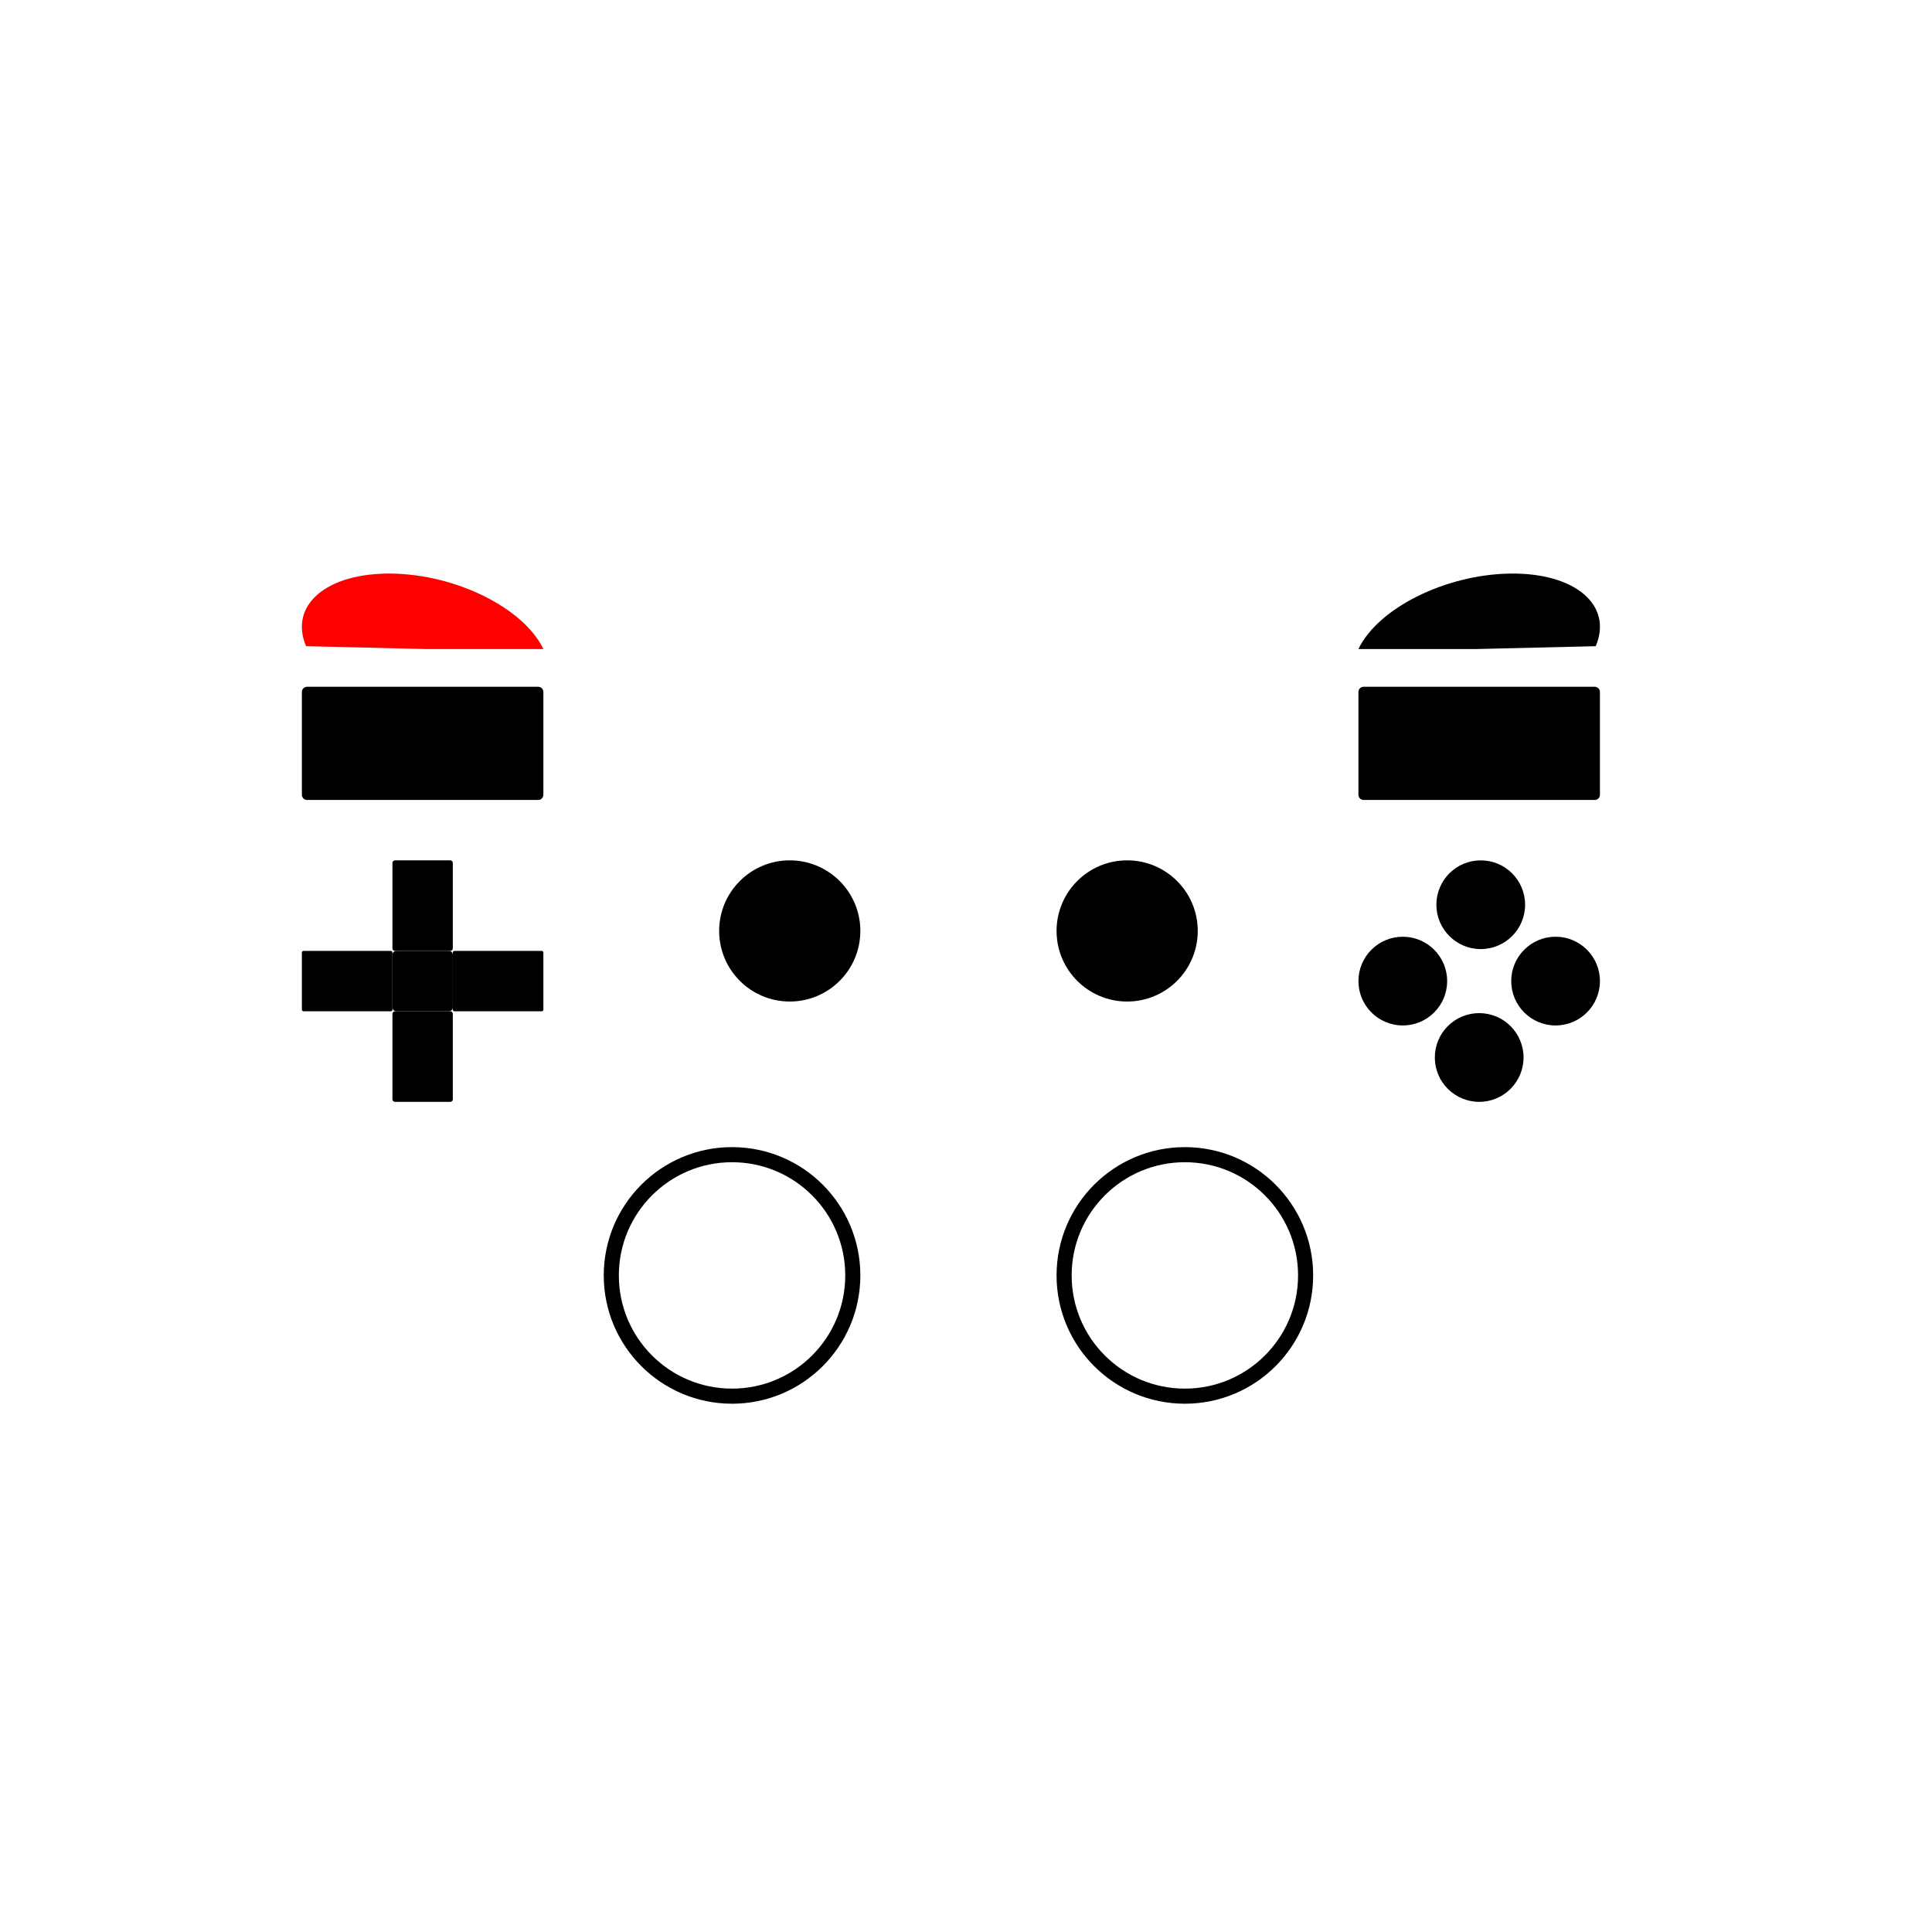
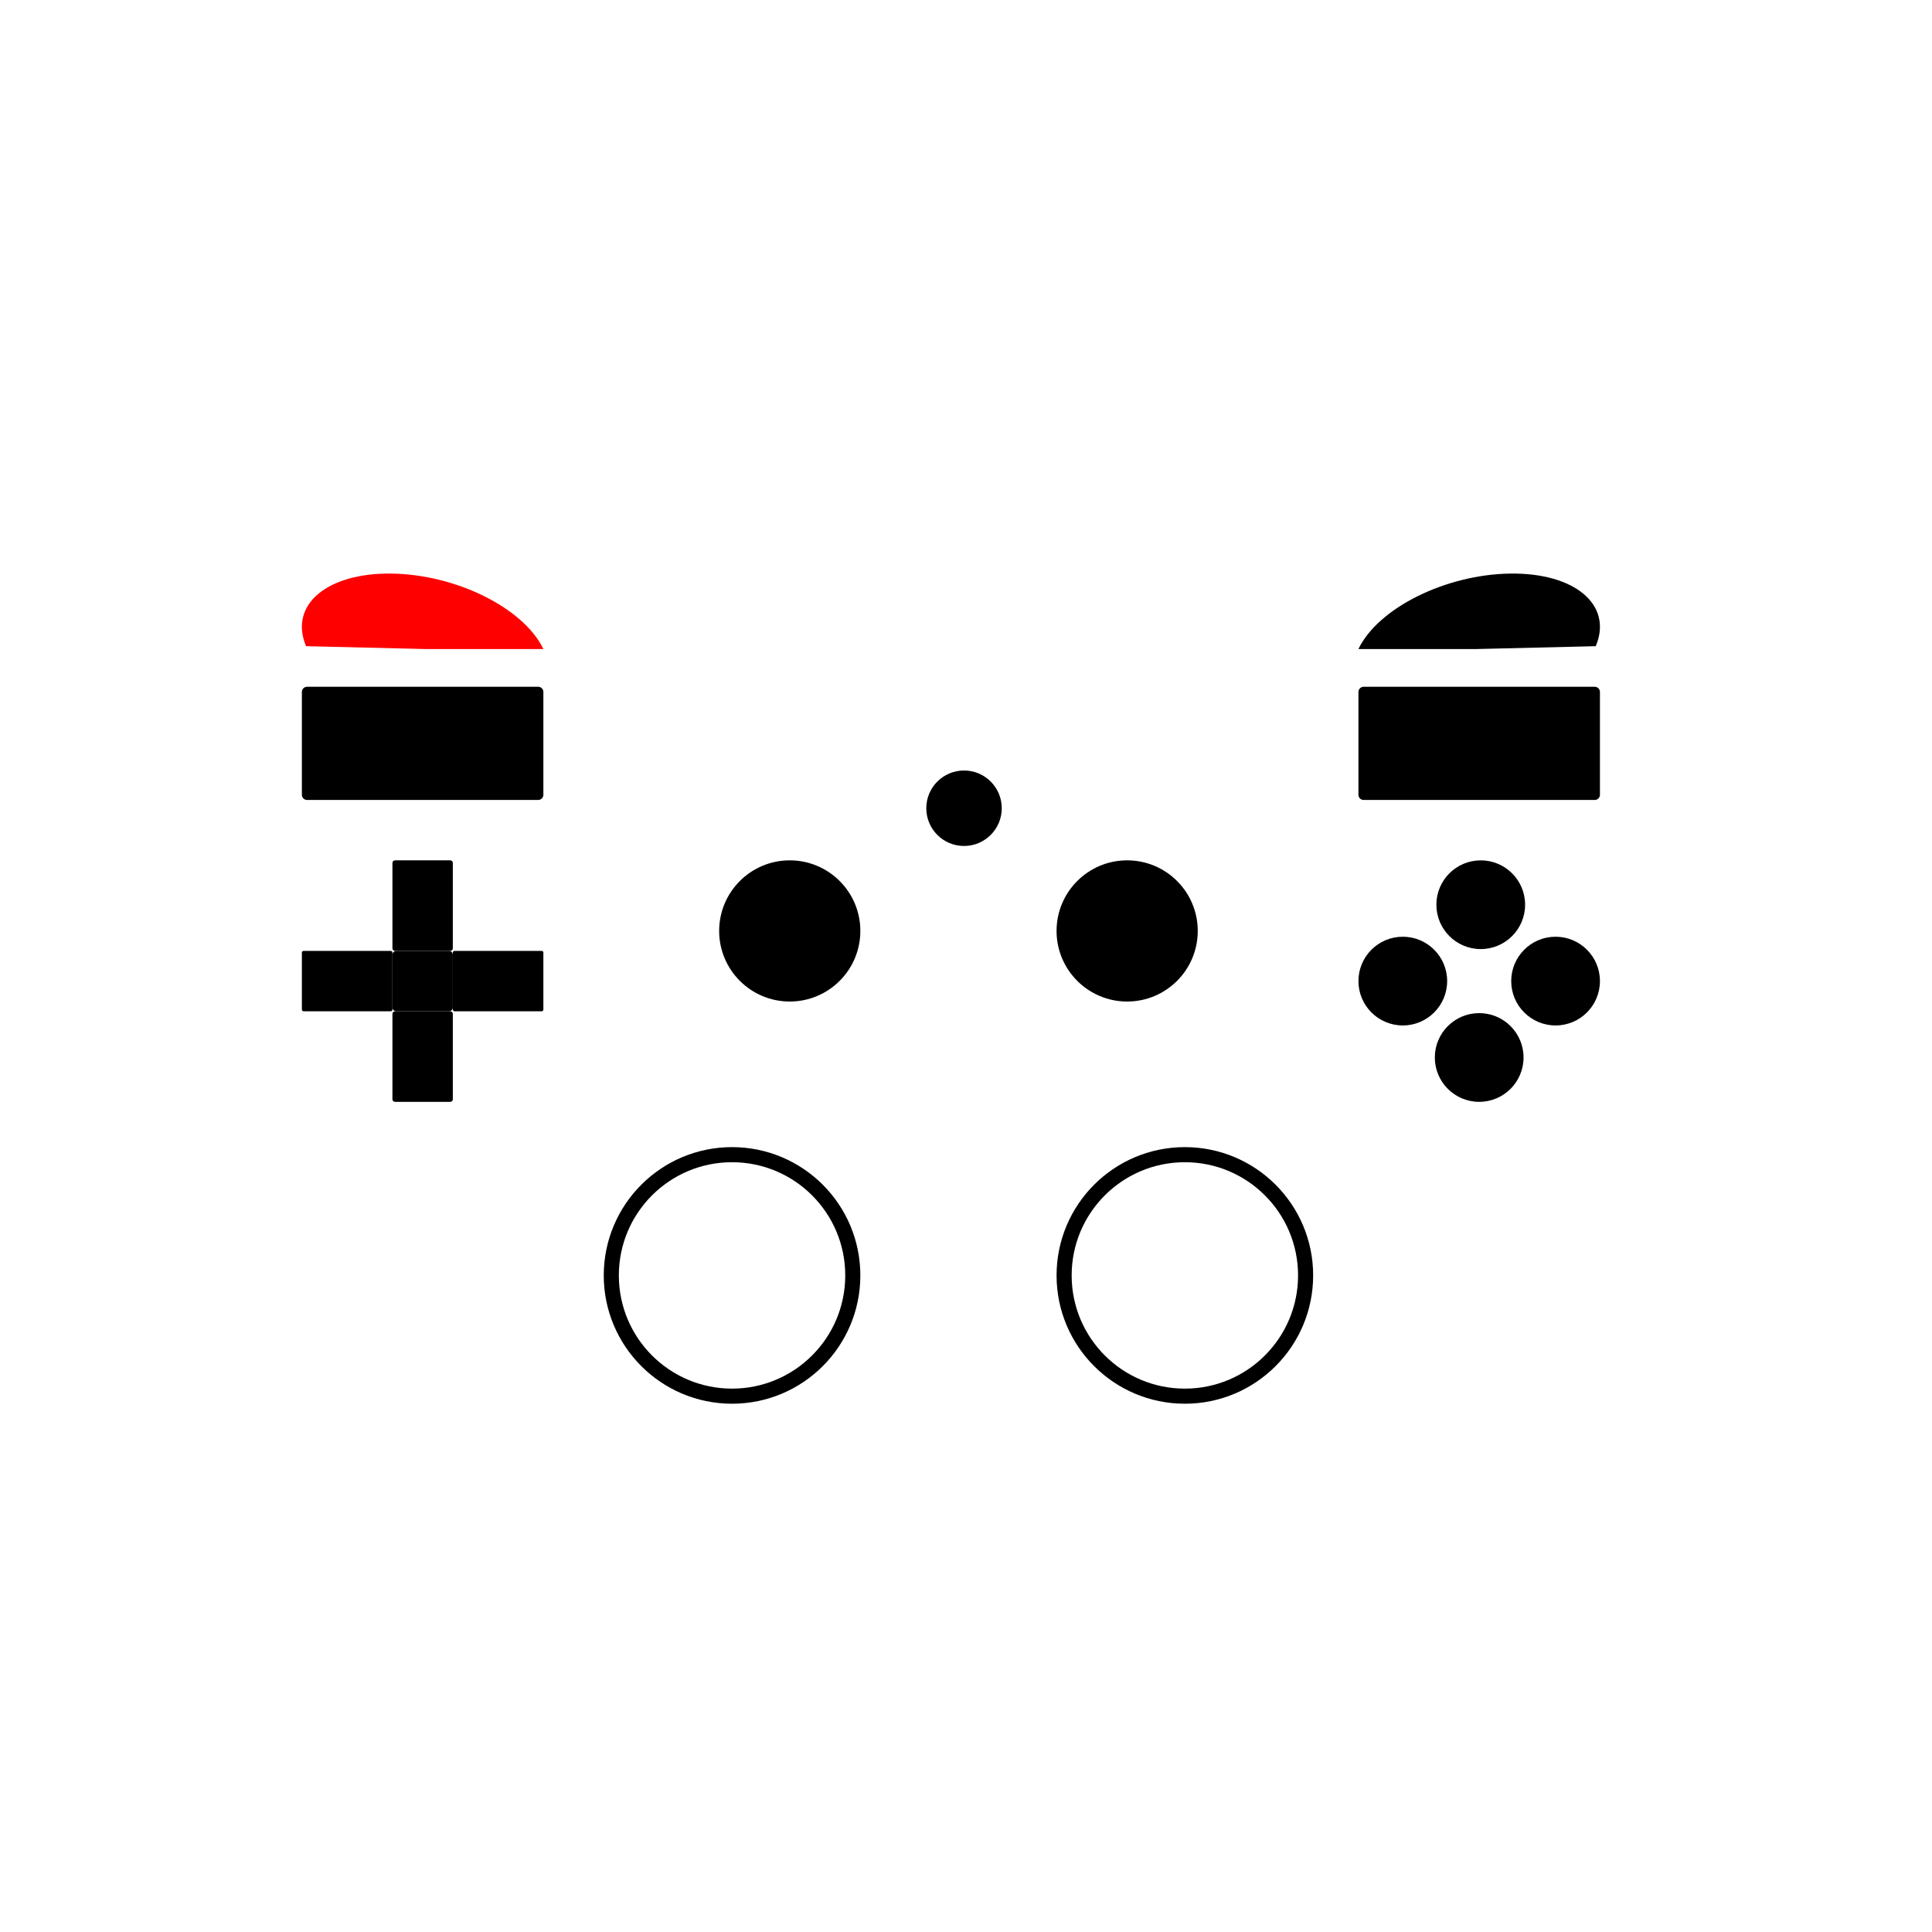
<svg xmlns="http://www.w3.org/2000/svg" xmlns:ns1="http://www.openswatchbook.org/uri/2009/osb" width="128mm" height="128mm" viewBox="0 0 128 128" version="1.1" id="svg8">
  <defs id="defs2">
    <marker style="overflow:visible" id="DistanceEnd" refX="0.0" refY="0.0" orient="auto">
      <g id="g2301" style="stroke:#000000;stroke-opacity:1;fill:#000000;fill-opacity:1">
        <path style="fill:#000000;stroke:#000000;stroke-width:1.15;stroke-linecap:square;stroke-opacity:1;fill-opacity:1" d="M 0,0 L -2,0" id="path2316" />
        <path style="fill:#000000;fill-rule:evenodd;stroke:#000000;stroke-opacity:1;fill-opacity:1" d="M 0,0 L -13,4 L -9,0 -13,-4 L 0,0 z " id="path2312" />
        <path style="fill:#000000;stroke:#000000;stroke-width:1;stroke-linecap:square;stroke-opacity:1;fill-opacity:1" d="M 0,-4 L 0,40" id="path2314" />
      </g>
    </marker>
    <marker orient="auto" refY="0.0" refX="0.0" id="Arrow1Lend" style="overflow:visible;">
      <path id="path983" d="M 0.0,0.0 L 5.0,-5.0 L -12.5,0.0 L 5.0,5.0 L 0.0,0.0 z " style="fill-rule:evenodd;stroke:#000000;stroke-width:1pt;stroke-opacity:1;fill:#000000;fill-opacity:1" transform="scale(0.8) rotate(180) translate(12.5,0)" />
    </marker>
    <linearGradient id="linearGradient948" ns1:paint="solid">
      <stop style="stop-color:#000000;stop-opacity:1;" offset="0" id="stop946" />
    </linearGradient>
  </defs>
  <g id="layer1" transform="translate(0,-169)">
    <g id="g971" transform="translate(0,0.6347218)">
      <ellipse ry="2.939" rx="2.939" cx="92.939" cy="233.365" id="path824" style="opacity:1;fill:#000000;fill-opacity:1;stroke:none;stroke-width:14.345;stroke-miterlimit:4;stroke-dasharray:none;stroke-opacity:1;paint-order:fill markers stroke" />
      <ellipse ry="2.939" rx="2.939" cx="103.061" cy="233.365" id="path824-3" style="opacity:1;fill:#000000;fill-opacity:1;stroke:none;stroke-width:14.345;stroke-miterlimit:4;stroke-dasharray:none;stroke-opacity:1;paint-order:fill markers stroke" />
      <ellipse ry="2.939" rx="2.939" cx="98" cy="238.426" id="path824-6" style="opacity:1;fill:#000000;fill-opacity:1;stroke:none;stroke-width:14.345;stroke-miterlimit:4;stroke-dasharray:none;stroke-opacity:1;paint-order:fill markers stroke" />
      <ellipse ry="2.939" rx="2.939" cx="98.103" cy="228.305" id="path824-7" style="opacity:1;fill:#000000;fill-opacity:1;stroke:none;stroke-width:14.345;stroke-miterlimit:4;stroke-dasharray:none;stroke-opacity:1;paint-order:fill markers stroke" />
    </g>
    <rect style="opacity:1;fill:#000000;fill-opacity:1;stroke:none;stroke-width:13.947;stroke-miterlimit:4;stroke-dasharray:none;stroke-opacity:1;paint-order:fill markers stroke" id="rect912" width="16" height="7.5" x="20" y="214.5" ry="0.345" />
    <rect style="opacity:1;fill:#000000;fill-opacity:1;stroke:none;stroke-width:13.947;stroke-miterlimit:4;stroke-dasharray:none;stroke-opacity:1;paint-order:fill markers stroke" id="rect912-6" width="16" height="7.5" x="90" y="214.5" ry="0.345" />
    <path style="opacity:1;fill:#ff0000;fill-opacity:1;fill-rule:nonzero;stroke:none;stroke-width:14.5;stroke-miterlimit:4;stroke-dasharray:none;stroke-opacity:1;paint-order:fill markers stroke" id="path936" d="m -66.009,-235.266 a 7.819,5.549 0 0 1 -7.671,5.548 7.819,5.549 0 0 1 -7.961,-5.338 l 7.814,-0.21 z" transform="matrix(1,0,-0.4335924,-0.9011091,0,0)" />
    <path style="opacity:1;fill:#000000;fill-opacity:1;fill-rule:nonzero;stroke:none;stroke-width:14.5;stroke-miterlimit:4;stroke-dasharray:none;stroke-opacity:1;paint-order:fill markers stroke" id="path936-2" d="m -192.009,-235.266 a 7.819,5.549 0 0 1 -7.671,5.548 7.819,5.549 0 0 1 -7.961,-5.338 l 7.814,-0.21 z" transform="matrix(-1,0,0.4335924,-0.9011091,0,0)" />
    <circle style="opacity:1;fill:none;fill-opacity:1;fill-rule:nonzero;stroke:#000000;stroke-width:1;stroke-linecap:square;stroke-linejoin:bevel;stroke-miterlimit:4;stroke-dasharray:none;stroke-opacity:1;paint-order:fill markers stroke" id="path1344" cx="48.5" cy="253.5" r="8" />
    <circle style="opacity:1;fill:none;fill-opacity:1;fill-rule:nonzero;stroke:#000000;stroke-width:1;stroke-linecap:square;stroke-linejoin:bevel;stroke-miterlimit:4;stroke-dasharray:none;stroke-opacity:1;paint-order:fill markers stroke" id="path1344-9" cx="78.5" cy="253.5" r="8" />
    <circle style="opacity:1;fill:#000000;fill-opacity:1;fill-rule:nonzero;stroke:none;stroke-width:1;stroke-linecap:square;stroke-linejoin:bevel;stroke-miterlimit:4;stroke-dasharray:none;stroke-opacity:1;paint-order:fill markers stroke" id="path1363" cx="52.323" cy="230.677" r="4.677" />
    <circle style="opacity:1;fill:#000000;fill-opacity:1;fill-rule:nonzero;stroke:none;stroke-width:1;stroke-linecap:square;stroke-linejoin:bevel;stroke-miterlimit:4;stroke-dasharray:none;stroke-opacity:1;paint-order:fill markers stroke" id="path1363-1" cx="74.677" cy="230.677" r="4.677" />
    <rect style="opacity:1;fill:#000000;fill-opacity:1;fill-rule:nonzero;stroke:none;stroke-width:0.64;stroke-linecap:square;stroke-linejoin:bevel;stroke-miterlimit:4;stroke-dasharray:none;stroke-opacity:1;paint-order:fill markers stroke" id="rect861" width="4" height="6" x="26" y="236" ry="0.169" />
    <rect style="opacity:1;fill:#000000;fill-opacity:1;fill-rule:nonzero;stroke:none;stroke-width:0.64;stroke-linecap:square;stroke-linejoin:bevel;stroke-miterlimit:4;stroke-dasharray:none;stroke-opacity:1;paint-order:fill markers stroke" id="rect861-3" width="6" height="4" x="30" y="232" ry="0.113" />
    <rect style="opacity:1;fill:#000000;fill-opacity:1;fill-rule:nonzero;stroke:none;stroke-width:0.64;stroke-linecap:square;stroke-linejoin:bevel;stroke-miterlimit:4;stroke-dasharray:none;stroke-opacity:1;paint-order:fill markers stroke" id="rect861-6" width="4" height="6" x="26" y="226" ry="0.169" />
    <rect style="opacity:1;fill:#000000;fill-opacity:1;fill-rule:nonzero;stroke:none;stroke-width:0.64;stroke-linecap:square;stroke-linejoin:bevel;stroke-miterlimit:4;stroke-dasharray:none;stroke-opacity:1;paint-order:fill markers stroke" id="rect861-3-7" width="6" height="4" x="20" y="232" ry="0.113" />
    <rect style="opacity:1;fill:#000000;fill-opacity:1;fill-rule:nonzero;stroke:none;stroke-width:1;stroke-linecap:square;stroke-linejoin:bevel;stroke-miterlimit:4;stroke-dasharray:none;stroke-opacity:1;paint-order:fill markers stroke" id="rect899" width="4" height="4" x="26" y="232" ry="0.253" />
+     <circle style="opacity:1;fill:#000000;fill-opacity:1;fill-rule:nonzero;stroke:none;stroke-width:0.535;stroke-linecap:square;stroke-linejoin:bevel;stroke-miterlimit:4;stroke-dasharray:none;stroke-opacity:1;paint-order:fill markers stroke" id="path1363-3" cx="63.869" cy="222.548" r="2.5" />
  </g>
</svg>
